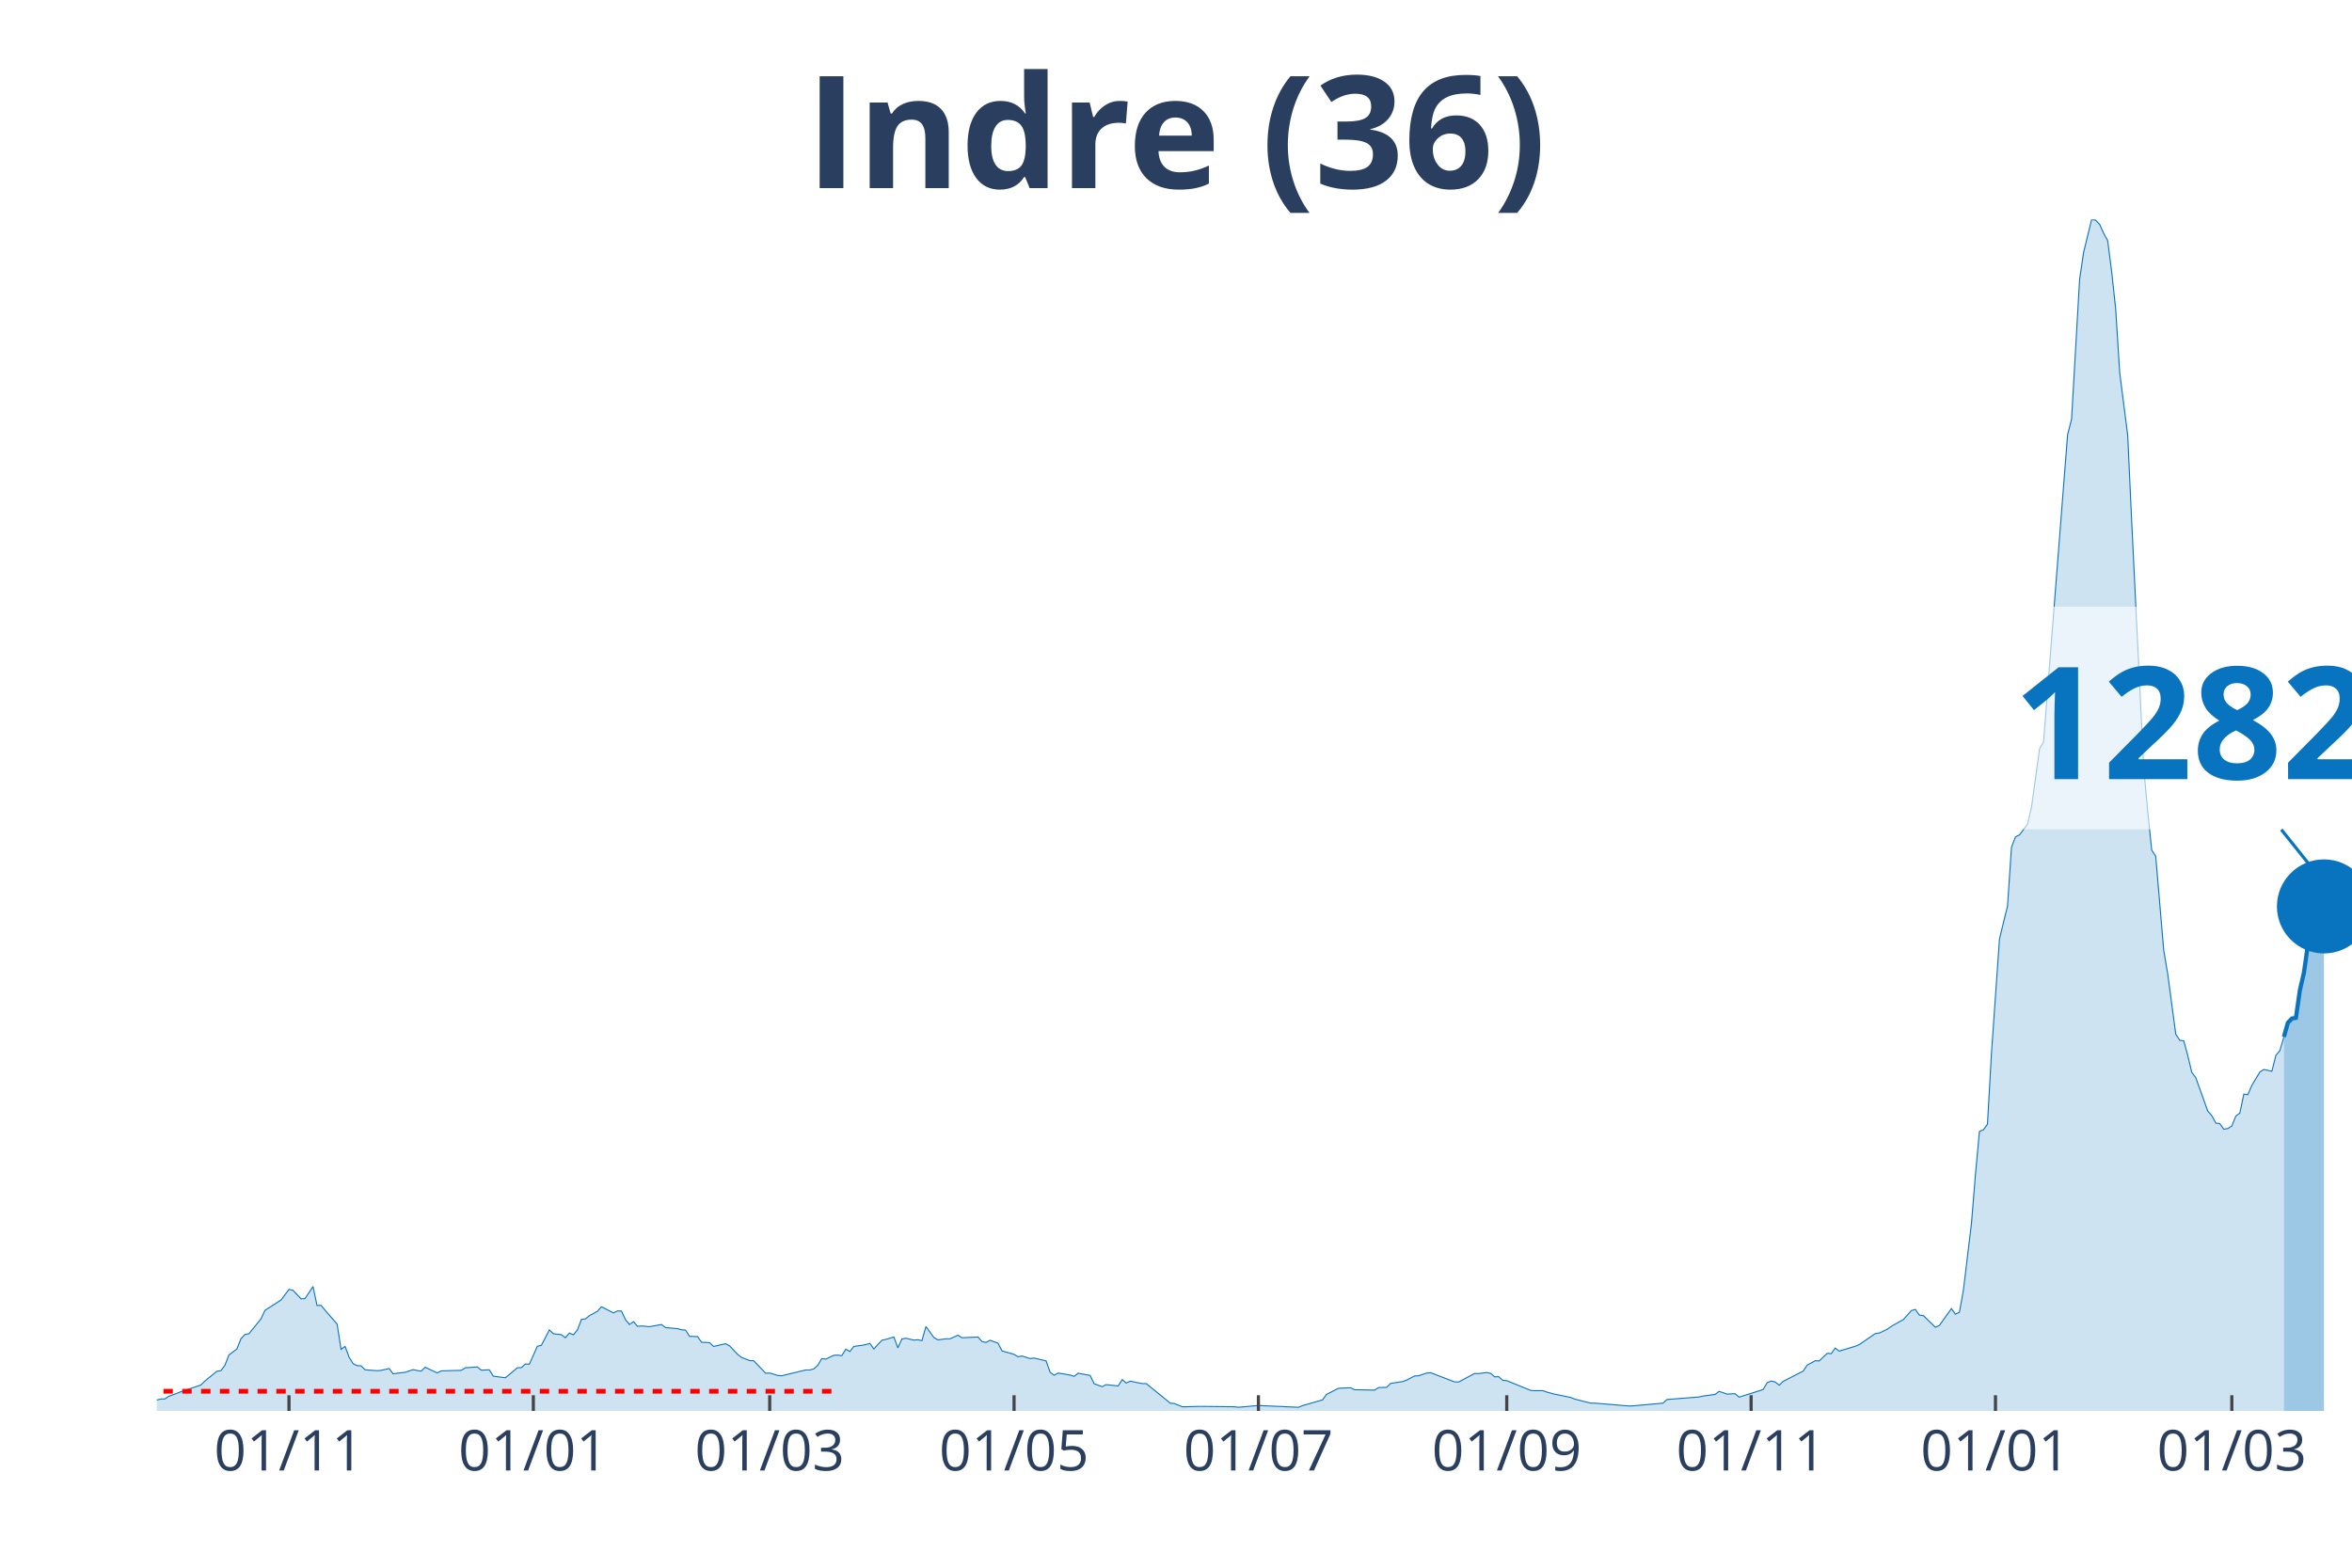
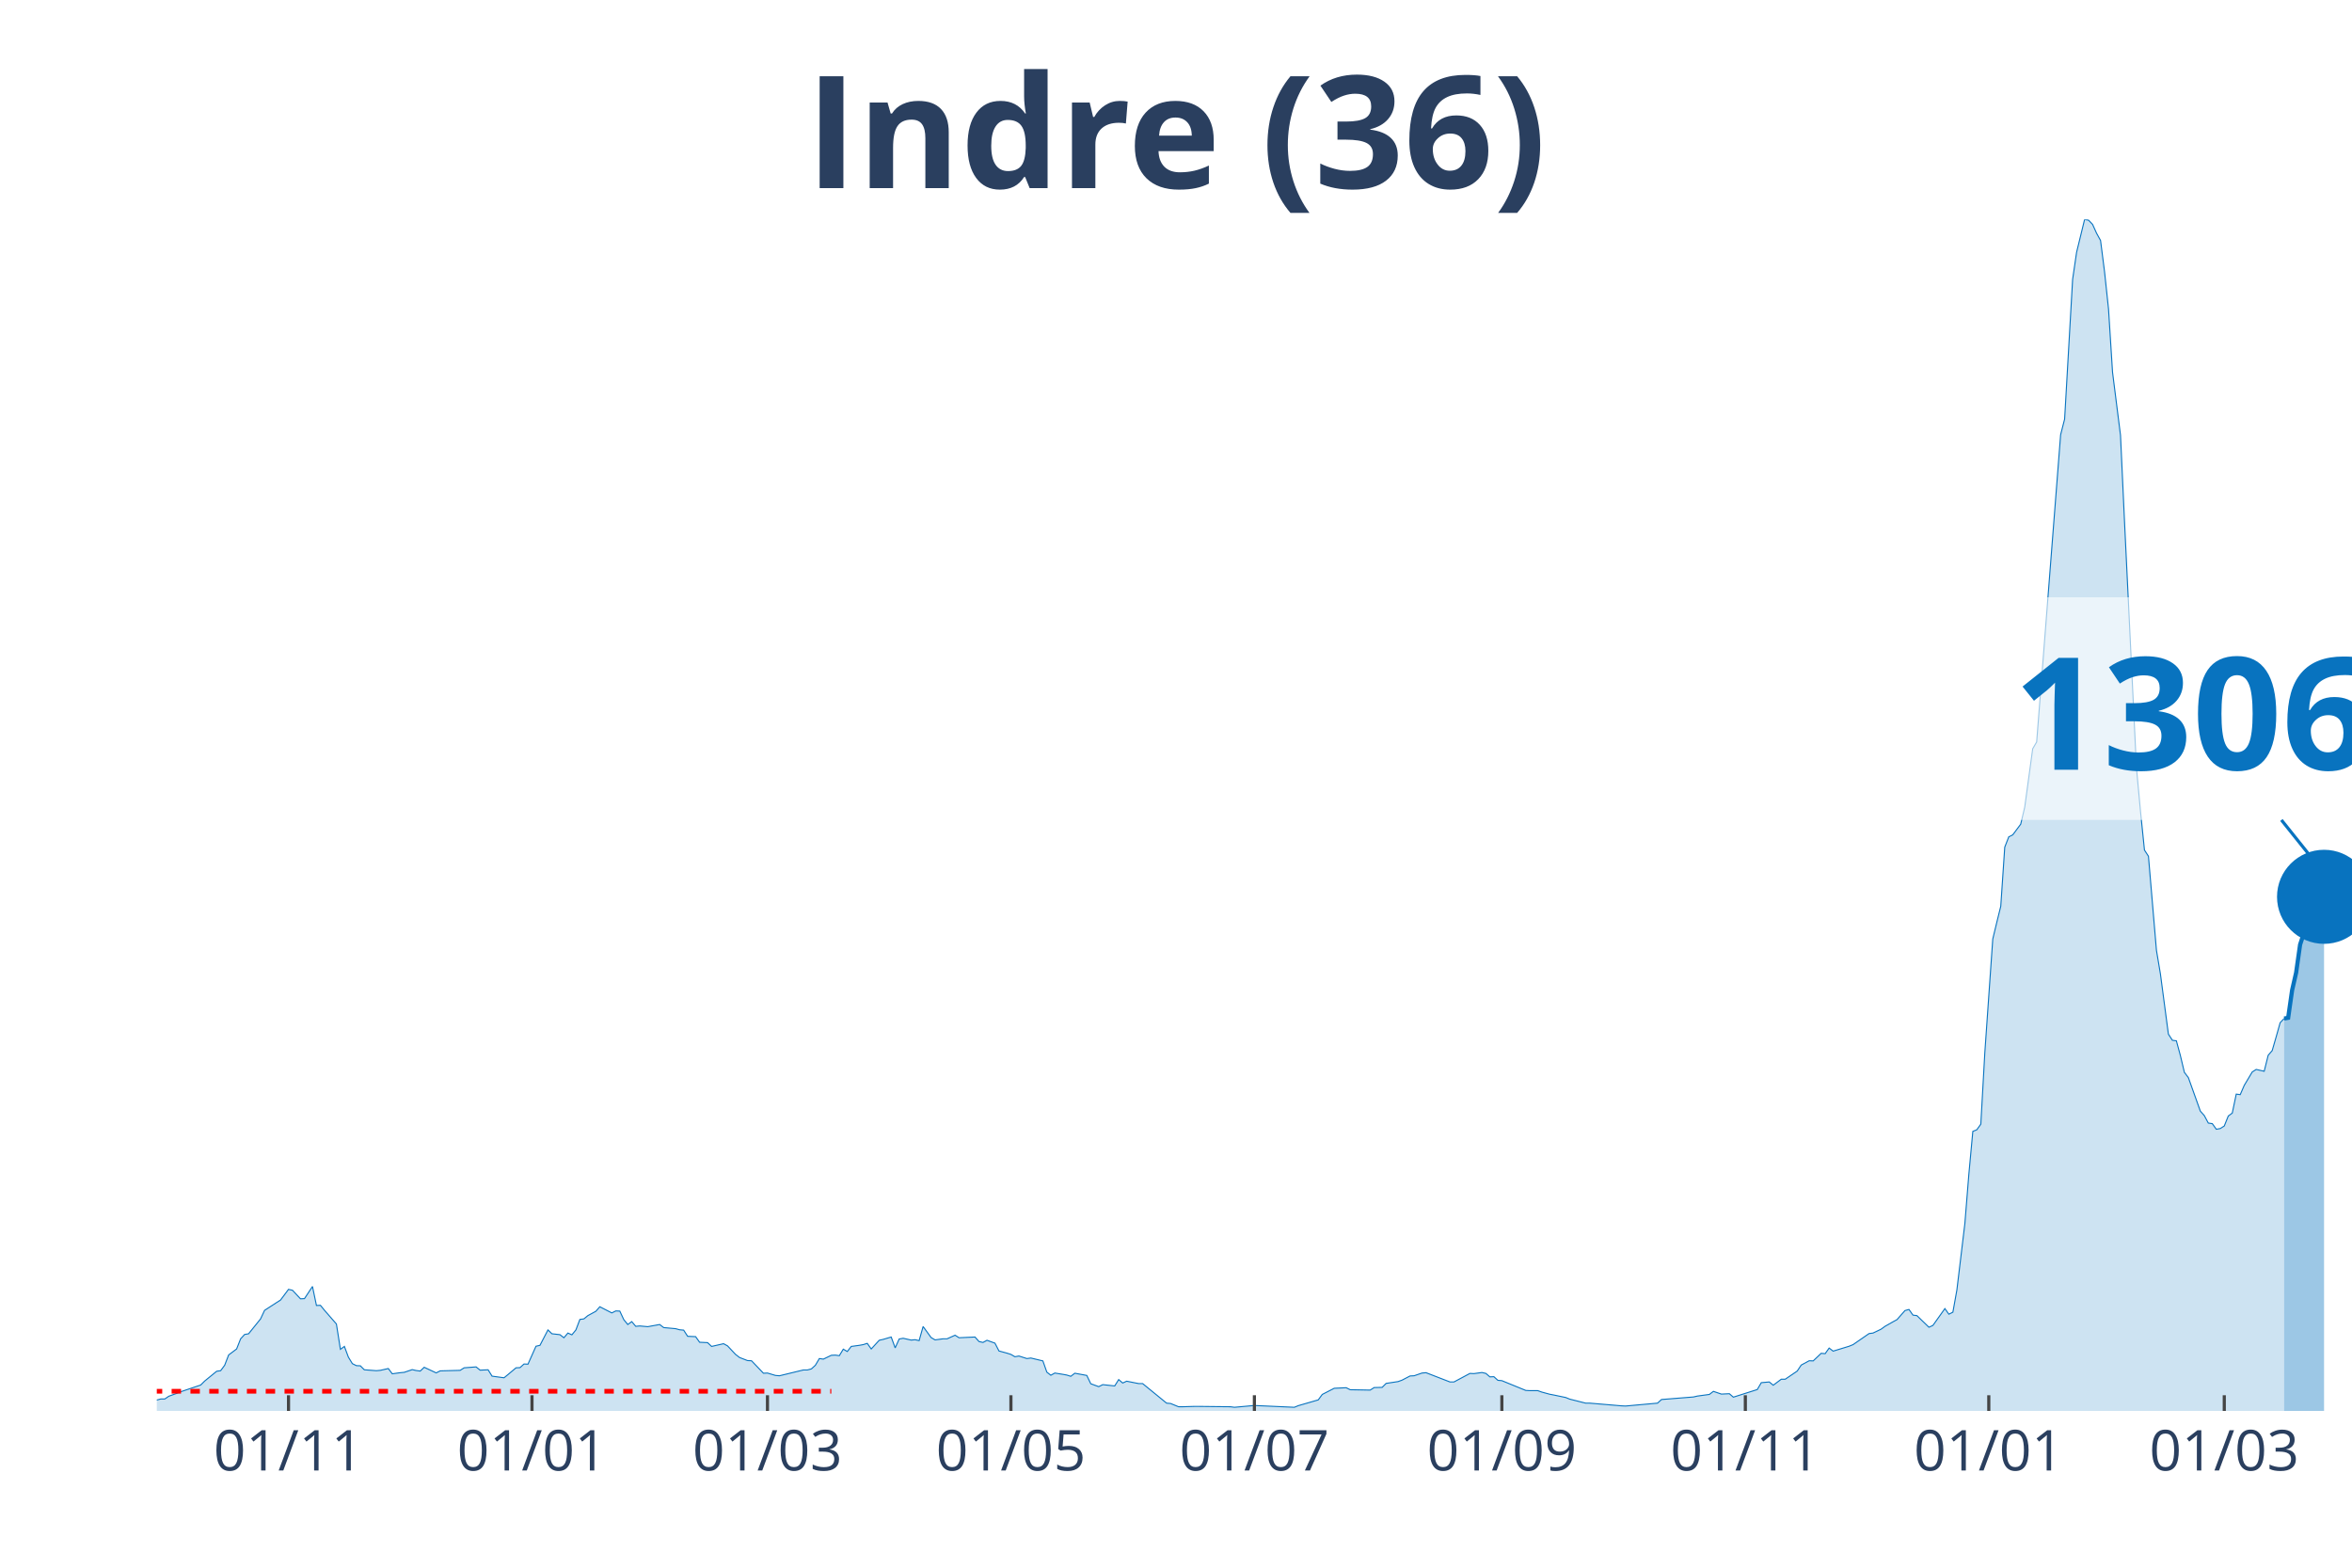
<svg xmlns="http://www.w3.org/2000/svg" class="main-svg" width="1125" height="750" style="" viewBox="0 0 750 500">
  <rect x="0" y="0" width="750" height="500" style="fill: rgb(0, 0, 0); fill-opacity: 0;" />
-   <defs id="defs-cb6a4c">
+   <defs id="defs-6fdfa1">
    <g class="clips">
-       <clipPath id="clipcb6a4cxyplot" class="plotclip">
+       <clipPath id="clip6fdfa1xyplot" class="plotclip">
        <rect width="700" height="380" />
      </clipPath>
-       <clipPath class="axesclip" id="clipcb6a4cx">
+       <clipPath class="axesclip" id="clip6fdfa1x">
        <rect x="50" y="0" width="700" height="500" />
      </clipPath>
-       <clipPath class="axesclip" id="clipcb6a4cy">
+       <clipPath class="axesclip" id="clip6fdfa1y">
        <rect x="0" y="70" width="750" height="380" />
      </clipPath>
-       <clipPath class="axesclip" id="clipcb6a4cxy">
+       <clipPath class="axesclip" id="clip6fdfa1xy">
        <rect x="50" y="70" width="700" height="380" />
      </clipPath>
    </g>
    <g class="gradients" />
  </defs>
  <g class="bglayer">
    <rect class="bg" x="50" y="70" width="700" height="380" style="fill: rgb(0, 0, 0); fill-opacity: 0; stroke-width: 0;" />
  </g>
  <g class="layer-below">
    <g class="imagelayer" />
    <g class="shapelayer" />
  </g>
  <g class="cartesianlayer">
    <g class="subplot xy">
      <g class="layer-subplot">
        <g class="shapelayer" />
        <g class="imagelayer" />
      </g>
      <g class="gridlayer">
        <g class="x">
-           <path class="xgrid crisp" transform="translate(92.15,0)" d="M0,70v380" style="stroke: rgb(255, 255, 255); stroke-opacity: 1; stroke-width: 1px;" />
-           <path class="xgrid crisp" transform="translate(170.07,0)" d="M0,70v380" style="stroke: rgb(255, 255, 255); stroke-opacity: 1; stroke-width: 1px;" />
-           <path class="xgrid crisp" transform="translate(245.44,0)" d="M0,70v380" style="stroke: rgb(255, 255, 255); stroke-opacity: 1; stroke-width: 1px;" />
-           <path class="xgrid crisp" transform="translate(323.36,0)" d="M0,70v380" style="stroke: rgb(255, 255, 255); stroke-opacity: 1; stroke-width: 1px;" />
-           <path class="xgrid crisp" transform="translate(401.28,0)" d="M0,70v380" style="stroke: rgb(255, 255, 255); stroke-opacity: 1; stroke-width: 1px;" />
-           <path class="xgrid crisp" transform="translate(480.47,0)" d="M0,70v380" style="stroke: rgb(255, 255, 255); stroke-opacity: 1; stroke-width: 1px;" />
-           <path class="xgrid crisp" transform="translate(558.39,0)" d="M0,70v380" style="stroke: rgb(255, 255, 255); stroke-opacity: 1; stroke-width: 1px;" />
-           <path class="xgrid crisp" transform="translate(636.31,0)" d="M0,70v380" style="stroke: rgb(255, 255, 255); stroke-opacity: 1; stroke-width: 1px;" />
-           <path class="xgrid crisp" transform="translate(711.68,0)" d="M0,70v380" style="stroke: rgb(255, 255, 255); stroke-opacity: 1; stroke-width: 1px;" />
+           <path class="xgrid crisp" transform="translate(92,0)" d="M0,70v380" style="stroke: rgb(255, 255, 255); stroke-opacity: 1; stroke-width: 1px;" />
+           <path class="xgrid crisp" transform="translate(169.64,0)" d="M0,70v380" style="stroke: rgb(255, 255, 255); stroke-opacity: 1; stroke-width: 1px;" />
+           <path class="xgrid crisp" transform="translate(244.73,0)" d="M0,70v380" style="stroke: rgb(255, 255, 255); stroke-opacity: 1; stroke-width: 1px;" />
+           <path class="xgrid crisp" transform="translate(322.36,0)" d="M0,70v380" style="stroke: rgb(255, 255, 255); stroke-opacity: 1; stroke-width: 1px;" />
+           <path class="xgrid crisp" transform="translate(400,0)" d="M0,70v380" style="stroke: rgb(255, 255, 255); stroke-opacity: 1; stroke-width: 1px;" />
+           <path class="xgrid crisp" transform="translate(478.91,0)" d="M0,70v380" style="stroke: rgb(255, 255, 255); stroke-opacity: 1; stroke-width: 1px;" />
+           <path class="xgrid crisp" transform="translate(556.55,0)" d="M0,70v380" style="stroke: rgb(255, 255, 255); stroke-opacity: 1; stroke-width: 1px;" />
+           <path class="xgrid crisp" transform="translate(634.18,0)" d="M0,70v380" style="stroke: rgb(255, 255, 255); stroke-opacity: 1; stroke-width: 1px;" />
+           <path class="xgrid crisp" transform="translate(709.27,0)" d="M0,70v380" style="stroke: rgb(255, 255, 255); stroke-opacity: 1; stroke-width: 1px;" />
        </g>
        <g class="y" />
      </g>
      <g class="zerolinelayer" />
      <path class="xlines-below" />
      <path class="ylines-below" />
      <g class="overlines-below" />
      <g class="xaxislayer-below" />
      <g class="yaxislayer-below" />
      <g class="overaxes-below" />
-       <g class="plot" transform="translate(50, 70)" clip-path="url('#clipcb6a4cxyplot')">
+       <g class="plot" transform="translate(50, 70)" clip-path="url('#clip6fdfa1xyplot')">
        <g class="scatterlayer mlayer">
-           <g class="trace scatter trace6b07d9" style="stroke-miterlimit: 2;">
+           <g class="trace scatter trace665c73" style="stroke-miterlimit: 2;">
            <g class="fills">
              <g>
-                 <path class="js-fill" d="M678.28,380L-173.72,380L-173.72,379.36L-126.46,379.77L-125.18,379.71L-86.86,379.94L-85.58,379.77L-52.37,379.42L-51.09,379.42L-42.15,376.71L-40.88,376.82L-33.21,377.92L-31.93,378.09L-22.99,377.34L-21.72,376.53L-14.05,374.68L-12.77,375.67L-3.83,376.65L-2.55,376.53L0,376.53L1.28,376.19L2.55,376.19L3.83,375.32L6.39,374.4L7.66,373.88L14.05,371.74L15.33,370.47L19.16,367.35L20.44,367.17L21.72,365.44L22.99,362.15L25.55,360.24L26.82,357L28.1,355.62L29.38,355.39L33.21,350.65L34.49,347.93L38.32,345.45L39.6,344.64L42.15,341.23L43.43,341.52L45.99,344.24L47.26,344.18L49.82,340.31L51.09,346.37L52.37,346.32L53.65,347.88L57.48,352.27L58.76,360.36L60.04,359.43L61.31,362.84L62.59,364.92L63.87,365.56L65.15,365.61L66.42,366.88L70.26,367.17L71.53,367.06L74.09,366.48L75.36,368.16L77.92,367.81L79.2,367.69L81.75,366.83L83.03,367.12L84.31,367.29L85.58,366.08L89.42,367.87L90.69,367.23L97.08,367.06L98.36,366.25L102.19,365.96L103.47,367L106.02,366.88L107.3,368.91L111.13,369.43L112.41,368.39L114.96,366.25L116.24,366.19L117.52,365.04L118.8,365.09L121.35,359.37L122.63,359.08L125.18,354.17L126.46,355.39L129.01,355.68L130.29,356.66L131.57,355.16L132.85,355.73L134.12,354.17L135.4,350.82L136.68,350.65L137.96,349.61L140.51,348.22L141.79,346.78L145.62,348.74L146.9,348.11L148.18,348.16L149.45,350.88L150.73,352.44L152.01,351.52L153.28,353.02L154.56,352.9L157.12,353.13L158.39,352.9L160.95,352.44L162.23,353.42L166.06,353.77L167.34,354.12L168.61,354.23L169.89,356.2L172.45,356.31L173.72,358.1L176.28,358.22L177.55,359.43L181.39,358.56L182.66,359.26L185.22,361.97L186.5,362.96L189.05,363.94L190.33,364L194.16,367.98L195.44,367.92L197.99,368.68L199.27,368.79L206.93,366.94L208.21,366.94L209.49,366.6L210.77,365.44L212.04,363.3L213.32,363.48L215.88,362.26L217.15,362.2L218.43,362.38L219.71,360.3L220.99,361.05L222.26,359.43L224.82,359.08L226.09,358.85L227.37,358.45L228.65,360.24L231.2,357.47L232.48,357.18L235.04,356.43L236.31,359.89L237.59,357.06L238.87,356.83L241.42,357.41L242.7,357.29L243.98,357.58L245.26,353.08L247.81,356.6L249.09,357.35L251.64,357L252.92,357L255.47,355.85L256.75,356.66L261.86,356.43L263.14,357.87L264.42,358.16L265.69,357.47L268.25,358.39L269.53,360.88L272.08,361.57L273.36,361.97L274.64,362.72L275.91,362.49L278.47,363.3L279.74,363.13L283.58,364.05L284.85,367.64L286.13,368.62L287.41,367.92L289.96,368.33L291.24,368.56L292.52,368.96L293.8,367.98L297.63,368.68L298.91,371.33L301.46,372.26L302.74,371.62L306.57,372.03L307.85,370L309.12,371.1L310.4,370.52L314.23,371.28L315.51,371.28L323.18,377.52L324.45,377.63L327.01,378.67L328.28,378.67L332.12,378.56L333.39,378.56L343.61,378.67L344.89,378.84L350,378.38L351.28,378.27L364.05,378.84L365.33,378.32L371.72,376.48L372.99,374.74L376.82,372.78L378.1,372.72L380.66,372.6L381.93,373.24L388.32,373.36L389.6,372.55L392.15,372.49L393.43,371.22L397.26,370.64L398.54,370.18L401.09,368.85L402.37,368.79L404.93,367.92L406.2,367.81L413.87,370.76L415.15,370.76L420.26,368.04L421.53,368.1L424.09,367.75L425.36,368.04L426.64,369.14L427.92,369.08L429.2,370.24L430.47,370.35L438.14,373.47L439.42,373.53L441.97,373.53L443.25,373.99L445.8,374.68L447.08,374.92L450.91,375.72L452.19,376.24L457.3,377.52L458.58,377.52L468.8,378.38L470.07,378.44L480.29,377.52L481.57,376.36L491.79,375.55L493.07,375.26L496.9,374.74L498.18,373.76L500.73,374.63L502.01,374.57L503.28,374.51L504.56,375.61L512.23,373.18L513.5,370.99L514.78,370.47L516.06,370.76L517.34,371.8L518.61,370.58L525,367.29L526.28,365.38L528.83,364L530.11,364.05L532.66,361.63L533.94,361.74L535.22,359.95L536.5,360.93L541.61,359.37L542.88,358.85L547.99,355.33L549.27,355.16L551.82,353.94L553.1,353.02L555.66,351.57L556.93,350.88L559.49,347.99L560.77,347.64L562.04,349.44L563.32,349.61L567.15,353.31L568.43,352.73L572.26,347.36L573.54,349.15L574.82,348.51L576.09,341.46L578.65,320.26L579.93,304.54L581.2,290.85L582.48,290.33L583.76,288.54L585.04,265.83L587.59,229.49L588.87,224.18L590.15,219.03L591.42,200.2L592.7,196.9L593.98,196.27L596.53,192.86L597.81,187.43L600.36,168.82L601.64,166.63L609.31,68.64L610.58,63.67L613.14,19.12L614.42,10.46L616.97,0L618.25,0.23L619.53,1.56L620.8,4.39L622.08,6.7L623.36,16.64L624.64,28.54L625.91,48.71L628.47,68.81L629.74,96.14L633.58,174.89L634.85,188.7L636.13,201.12L637.41,203.09L639.96,233.07L641.24,240.64L643.8,259.82L645.07,261.79L646.35,261.96L647.63,266.64L648.91,272.01L650.18,273.69L654.01,284.38L655.29,285.82L656.57,288.19L657.85,288.37L659.12,290.16L660.4,289.93L661.68,289.12L662.96,285.94L664.23,285.01L665.51,278.95L666.79,279.12L668.07,276.17L670.62,271.9L671.9,271.09L674.45,271.67L675.73,266.58L677.01,265.08L678.28,260.69" style="fill: rgb(8, 115, 191); fill-opacity: 0.2; stroke-width: 0;" />
+                 <path class="js-fill" d="M678.36,380L-173.09,380L-173.09,379.36L-126,379.77L-124.73,379.71L-86.55,379.94L-85.27,379.77L-52.18,379.42L-50.91,379.42L-42,376.71L-40.73,376.82L-33.09,377.92L-31.82,378.09L-22.91,377.34L-21.64,376.53L-14,374.68L-12.73,375.67L-3.82,376.65L-2.55,376.53L0,376.53L1.27,376.19L2.55,376.19L3.82,375.32L6.36,374.4L7.64,373.88L14,371.74L15.27,370.47L19.09,367.35L20.36,367.17L21.64,365.44L22.91,362.15L25.45,360.24L26.73,357L28,355.62L29.27,355.39L33.09,350.65L34.36,347.93L38.18,345.45L39.45,344.64L42,341.23L43.27,341.52L45.82,344.24L47.09,344.18L49.64,340.31L50.91,346.37L52.18,346.32L53.45,347.88L57.27,352.27L58.55,360.36L59.82,359.43L61.09,362.84L62.36,364.92L63.64,365.56L64.91,365.61L66.18,366.88L70,367.17L71.27,367.06L73.82,366.48L75.09,368.16L77.64,367.81L78.91,367.69L81.45,366.83L82.73,367.12L84,367.29L85.27,366.08L89.09,367.87L90.36,367.23L96.73,367.06L98,366.25L101.82,365.96L103.09,367L105.64,366.88L106.91,368.91L110.73,369.43L112,368.39L114.55,366.25L115.82,366.19L117.09,365.04L118.36,365.09L120.91,359.37L122.18,359.08L124.73,354.17L126,355.39L128.55,355.68L129.82,356.66L131.09,355.16L132.36,355.73L133.64,354.17L134.91,350.82L136.18,350.65L137.45,349.61L140,348.22L141.27,346.78L145.09,348.74L146.36,348.11L147.64,348.16L148.91,350.88L150.18,352.44L151.45,351.52L152.73,353.02L154,352.9L156.55,353.13L157.82,352.9L160.36,352.44L161.64,353.42L165.45,353.77L166.73,354.12L168,354.23L169.27,356.2L171.82,356.31L173.09,358.1L175.64,358.22L176.91,359.43L180.73,358.56L182,359.26L184.55,361.97L185.82,362.96L188.36,363.94L189.64,364L193.45,367.98L194.73,367.92L197.27,368.68L198.55,368.79L206.18,366.94L207.45,366.94L208.73,366.6L210,365.44L211.27,363.3L212.55,363.48L215.09,362.26L216.36,362.2L217.64,362.38L218.91,360.3L220.18,361.05L221.45,359.43L224,359.08L225.27,358.85L226.55,358.45L227.82,360.24L230.36,357.47L231.64,357.18L234.18,356.43L235.45,359.89L236.73,357.06L238,356.83L240.55,357.41L241.82,357.29L243.09,357.58L244.36,353.08L246.91,356.6L248.18,357.35L250.73,357L252,357L254.55,355.85L255.82,356.66L260.91,356.43L262.18,357.87L263.45,358.16L264.73,357.47L267.27,358.39L268.55,360.88L271.09,361.57L272.36,361.97L273.64,362.72L274.91,362.49L277.45,363.3L278.73,363.13L282.55,364.05L283.82,367.64L285.09,368.62L286.36,367.92L288.91,368.33L290.18,368.56L291.45,368.96L292.73,367.98L296.55,368.68L297.82,371.33L300.36,372.26L301.64,371.62L305.45,372.03L306.73,370L308,371.1L309.27,370.52L313.09,371.28L314.36,371.28L322,377.52L323.27,377.63L325.82,378.67L327.09,378.67L330.91,378.56L332.18,378.56L342.36,378.67L343.64,378.84L348.73,378.38L350,378.27L362.73,378.84L364,378.32L370.36,376.48L371.64,374.74L375.45,372.78L376.73,372.72L379.27,372.6L380.55,373.24L386.91,373.36L388.18,372.55L390.73,372.49L392,371.22L395.82,370.64L397.09,370.18L399.64,368.85L400.91,368.79L403.45,367.92L404.73,367.81L412.36,370.76L413.64,370.76L418.73,368.04L420,368.1L422.55,367.75L423.82,368.04L425.09,369.14L426.36,369.08L427.64,370.24L428.91,370.35L436.55,373.47L437.82,373.53L440.36,373.53L441.64,373.99L444.18,374.68L445.45,374.92L449.27,375.72L450.55,376.24L455.64,377.52L456.91,377.52L467.09,378.38L468.36,378.44L478.55,377.52L479.82,376.36L490,375.55L491.27,375.26L495.09,374.74L496.36,373.76L498.91,374.63L500.18,374.57L501.45,374.51L502.73,375.61L510.36,373.18L511.64,370.99L514.18,370.76L515.45,371.8L518,369.89L519.27,369.89L523.09,367.29L524.36,365.38L526.91,364L528.18,364.05L530.73,361.63L532,361.74L533.27,359.95L534.55,360.93L539.64,359.37L540.91,358.85L546,355.33L547.27,355.16L549.82,353.94L551.09,353.02L553.64,351.57L554.91,350.88L557.45,347.99L558.73,347.64L560,349.44L561.27,349.61L565.09,353.31L566.36,352.73L570.18,347.36L571.45,349.15L572.73,348.51L574,341.46L576.55,320.26L577.82,304.54L579.09,290.85L580.36,290.33L581.64,288.54L582.91,265.83L585.45,229.49L586.73,224.18L588,219.03L589.27,200.2L590.55,196.9L591.82,196.27L594.36,192.86L595.64,187.43L598.18,168.82L599.45,166.63L607.09,68.64L608.36,63.67L610.91,19.12L612.18,10.46L614.73,0L616,0.23L617.27,1.56L618.55,4.39L619.82,6.7L621.09,16.64L622.36,28.54L623.64,48.71L626.18,68.81L627.45,96.14L631.27,174.89L632.55,188.7L633.82,201.12L635.09,203.09L637.64,233.07L638.91,240.64L641.45,259.82L642.73,261.79L644,261.96L645.27,266.64L646.55,272.01L647.82,273.69L651.64,284.38L652.91,285.82L654.18,288.19L655.45,288.37L656.73,290.16L658,289.93L659.27,289.12L660.55,285.94L661.82,285.01L663.09,278.95L664.36,279.12L665.64,276.17L668.18,271.9L669.45,271.09L672,271.67L673.27,266.58L674.55,265.08L675.82,260.69L677.09,256.18L678.36,254.85" style="fill: rgb(8, 115, 191); fill-opacity: 0.2; stroke-width: 0;" />
              </g>
            </g>
            <g class="errorbars" />
            <g class="lines">
-               <path class="js-line" d="M-173.72,379.36L-126.46,379.77L-125.18,379.71L-86.86,379.94L-85.58,379.77L-52.37,379.42L-51.09,379.42L-42.15,376.71L-40.88,376.82L-33.21,377.92L-31.93,378.09L-22.99,377.34L-21.72,376.53L-14.05,374.68L-12.77,375.67L-3.83,376.65L-2.55,376.53L0,376.53L1.28,376.19L2.55,376.19L3.83,375.32L6.39,374.4L7.66,373.88L14.05,371.74L15.33,370.47L19.16,367.35L20.44,367.17L21.72,365.44L22.99,362.15L25.55,360.24L26.82,357L28.1,355.62L29.38,355.39L33.21,350.65L34.49,347.93L38.32,345.45L39.6,344.64L42.15,341.23L43.43,341.52L45.99,344.24L47.26,344.18L49.82,340.31L51.09,346.37L52.37,346.32L53.65,347.88L57.48,352.27L58.76,360.36L60.04,359.43L61.31,362.84L62.59,364.92L63.87,365.56L65.15,365.61L66.42,366.88L70.26,367.17L71.53,367.06L74.09,366.48L75.36,368.16L77.92,367.81L79.2,367.69L81.75,366.83L83.03,367.12L84.31,367.29L85.58,366.08L89.42,367.87L90.69,367.23L97.08,367.06L98.36,366.25L102.19,365.96L103.47,367L106.02,366.88L107.3,368.91L111.13,369.43L112.41,368.39L114.96,366.25L116.24,366.19L117.52,365.04L118.8,365.09L121.35,359.37L122.63,359.08L125.18,354.17L126.46,355.39L129.01,355.68L130.29,356.66L131.57,355.16L132.85,355.73L134.12,354.17L135.4,350.82L136.68,350.65L137.96,349.61L140.51,348.22L141.79,346.78L145.62,348.74L146.9,348.11L148.18,348.16L149.45,350.88L150.73,352.44L152.01,351.52L153.28,353.02L154.56,352.9L157.12,353.13L158.39,352.9L160.95,352.44L162.23,353.42L166.06,353.77L167.34,354.12L168.61,354.23L169.89,356.2L172.45,356.31L173.72,358.1L176.28,358.22L177.55,359.43L181.39,358.56L182.66,359.26L185.22,361.97L186.5,362.96L189.05,363.94L190.33,364L194.16,367.98L195.44,367.92L197.99,368.68L199.27,368.79L206.93,366.94L208.21,366.94L209.49,366.6L210.77,365.44L212.04,363.3L213.32,363.48L215.88,362.26L217.15,362.2L218.43,362.38L219.71,360.3L220.99,361.05L222.26,359.43L224.82,359.08L226.09,358.85L227.37,358.45L228.65,360.24L231.2,357.47L232.48,357.18L235.04,356.43L236.31,359.89L237.59,357.06L238.87,356.83L241.42,357.41L242.7,357.29L243.98,357.58L245.26,353.08L247.81,356.6L249.09,357.35L251.64,357L252.92,357L255.47,355.85L256.75,356.66L261.86,356.43L263.14,357.87L264.42,358.16L265.69,357.47L268.25,358.39L269.53,360.88L272.08,361.57L273.36,361.97L274.64,362.72L275.91,362.49L278.47,363.3L279.74,363.13L283.58,364.05L284.85,367.64L286.13,368.62L287.41,367.92L289.96,368.33L291.24,368.56L292.52,368.96L293.8,367.98L297.63,368.68L298.91,371.33L301.46,372.26L302.74,371.62L306.57,372.03L307.85,370L309.12,371.1L310.4,370.52L314.23,371.28L315.51,371.28L323.18,377.52L324.45,377.63L327.01,378.67L328.28,378.67L332.12,378.56L333.39,378.56L343.61,378.67L344.89,378.84L350,378.38L351.28,378.27L364.05,378.84L365.33,378.32L371.72,376.48L372.99,374.74L376.82,372.78L378.1,372.72L380.66,372.6L381.93,373.24L388.32,373.36L389.6,372.55L392.15,372.49L393.43,371.22L397.26,370.64L398.54,370.18L401.09,368.85L402.37,368.79L404.93,367.92L406.2,367.81L413.87,370.76L415.15,370.76L420.26,368.04L421.53,368.1L424.09,367.75L425.36,368.04L426.64,369.14L427.92,369.08L429.2,370.24L430.47,370.35L438.14,373.47L439.42,373.53L441.97,373.53L443.25,373.99L445.8,374.68L447.08,374.92L450.91,375.72L452.19,376.24L457.3,377.52L458.58,377.52L468.8,378.38L470.07,378.44L480.29,377.52L481.57,376.36L491.79,375.55L493.07,375.26L496.9,374.74L498.18,373.76L500.73,374.63L502.01,374.57L503.28,374.51L504.56,375.61L512.23,373.18L513.5,370.99L514.78,370.47L516.06,370.76L517.34,371.8L518.61,370.58L525,367.29L526.28,365.38L528.83,364L530.11,364.05L532.66,361.63L533.94,361.74L535.22,359.95L536.5,360.93L541.61,359.37L542.88,358.85L547.99,355.33L549.27,355.16L551.82,353.94L553.1,353.02L555.66,351.57L556.93,350.88L559.49,347.99L560.77,347.64L562.04,349.44L563.32,349.61L567.15,353.31L568.43,352.73L572.26,347.36L573.54,349.15L574.82,348.51L576.09,341.46L578.65,320.26L579.93,304.54L581.2,290.85L582.48,290.33L583.76,288.54L585.04,265.83L587.59,229.49L588.87,224.18L590.15,219.03L591.42,200.2L592.7,196.9L593.98,196.27L596.53,192.86L597.81,187.43L600.36,168.82L601.64,166.63L609.31,68.64L610.58,63.67L613.14,19.12L614.42,10.46L616.97,0L618.25,0.23L619.53,1.56L620.8,4.39L622.08,6.7L623.36,16.64L624.64,28.54L625.91,48.71L628.47,68.81L629.74,96.14L633.58,174.89L634.85,188.7L636.13,201.12L637.41,203.09L639.96,233.07L641.24,240.64L643.8,259.82L645.07,261.79L646.35,261.96L647.63,266.64L648.91,272.01L650.18,273.69L654.01,284.38L655.29,285.82L656.57,288.19L657.85,288.37L659.12,290.16L660.4,289.93L661.68,289.12L662.96,285.94L664.23,285.01L665.51,278.95L666.79,279.12L668.07,276.17L670.62,271.9L671.9,271.09L674.45,271.67L675.73,266.58L677.01,265.08L678.28,260.69" style="vector-effect: non-scaling-stroke; fill: none; stroke: rgb(8, 115, 191); stroke-opacity: 1; stroke-width: 0.5px; opacity: 1;" />
+               <path class="js-line" d="M-173.09,379.36L-126,379.77L-124.73,379.71L-86.55,379.94L-85.27,379.77L-52.18,379.42L-50.91,379.42L-42,376.71L-40.73,376.82L-33.09,377.92L-31.82,378.09L-22.91,377.34L-21.64,376.53L-14,374.68L-12.73,375.67L-3.82,376.65L-2.55,376.53L0,376.53L1.27,376.19L2.55,376.19L3.82,375.32L6.36,374.4L7.64,373.88L14,371.74L15.27,370.47L19.09,367.35L20.36,367.17L21.64,365.44L22.91,362.15L25.45,360.24L26.73,357L28,355.62L29.27,355.39L33.09,350.65L34.36,347.93L38.18,345.45L39.45,344.64L42,341.23L43.27,341.52L45.82,344.24L47.09,344.18L49.64,340.31L50.91,346.37L52.18,346.32L53.45,347.88L57.27,352.27L58.55,360.36L59.82,359.43L61.09,362.84L62.36,364.92L63.64,365.56L64.91,365.61L66.18,366.88L70,367.17L71.27,367.06L73.82,366.48L75.09,368.16L77.64,367.81L78.91,367.69L81.45,366.83L82.73,367.12L84,367.29L85.27,366.08L89.09,367.87L90.36,367.23L96.73,367.06L98,366.25L101.82,365.96L103.09,367L105.64,366.88L106.91,368.91L110.73,369.43L112,368.39L114.55,366.25L115.82,366.19L117.09,365.04L118.36,365.09L120.91,359.37L122.18,359.08L124.73,354.17L126,355.39L128.55,355.68L129.82,356.66L131.09,355.16L132.36,355.73L133.64,354.17L134.91,350.82L136.18,350.65L137.45,349.61L140,348.22L141.27,346.78L145.09,348.74L146.36,348.11L147.64,348.16L148.91,350.88L150.18,352.44L151.45,351.52L152.73,353.02L154,352.9L156.55,353.13L157.82,352.9L160.36,352.44L161.64,353.42L165.45,353.77L166.73,354.12L168,354.23L169.27,356.2L171.82,356.31L173.09,358.1L175.64,358.22L176.91,359.43L180.73,358.56L182,359.26L184.55,361.97L185.82,362.96L188.36,363.94L189.64,364L193.45,367.98L194.73,367.92L197.27,368.68L198.55,368.79L206.18,366.94L207.45,366.94L208.73,366.6L210,365.44L211.27,363.3L212.55,363.48L215.09,362.26L216.36,362.2L217.64,362.38L218.91,360.3L220.18,361.05L221.45,359.43L224,359.08L225.27,358.85L226.55,358.45L227.82,360.24L230.36,357.47L231.64,357.18L234.18,356.43L235.45,359.89L236.73,357.06L238,356.83L240.55,357.41L241.82,357.29L243.09,357.58L244.36,353.08L246.91,356.6L248.18,357.35L250.73,357L252,357L254.55,355.85L255.82,356.66L260.91,356.43L262.18,357.87L263.45,358.16L264.73,357.47L267.27,358.39L268.55,360.88L271.09,361.57L272.36,361.97L273.64,362.72L274.91,362.49L277.45,363.3L278.73,363.13L282.55,364.05L283.82,367.64L285.09,368.62L286.36,367.92L288.91,368.33L290.18,368.56L291.45,368.96L292.73,367.98L296.55,368.68L297.82,371.33L300.36,372.26L301.64,371.62L305.45,372.03L306.73,370L308,371.1L309.27,370.52L313.09,371.28L314.36,371.28L322,377.52L323.27,377.63L325.82,378.67L327.09,378.67L330.91,378.56L332.18,378.56L342.36,378.67L343.64,378.84L348.73,378.38L350,378.27L362.73,378.84L364,378.32L370.36,376.48L371.64,374.74L375.45,372.78L376.73,372.72L379.27,372.6L380.55,373.24L386.91,373.36L388.18,372.55L390.73,372.49L392,371.22L395.82,370.64L397.09,370.18L399.64,368.85L400.91,368.79L403.45,367.92L404.73,367.81L412.36,370.76L413.64,370.76L418.73,368.04L420,368.1L422.55,367.75L423.82,368.04L425.09,369.14L426.36,369.08L427.64,370.24L428.91,370.35L436.55,373.47L437.82,373.53L440.36,373.53L441.64,373.99L444.18,374.68L445.45,374.92L449.27,375.72L450.55,376.24L455.64,377.52L456.91,377.52L467.09,378.38L468.36,378.44L478.55,377.52L479.82,376.36L490,375.55L491.27,375.26L495.09,374.74L496.36,373.76L498.91,374.63L500.18,374.57L501.45,374.51L502.73,375.61L510.36,373.18L511.64,370.99L514.18,370.76L515.45,371.8L518,369.89L519.27,369.89L523.09,367.29L524.36,365.38L526.91,364L528.18,364.05L530.73,361.63L532,361.74L533.27,359.95L534.55,360.93L539.64,359.37L540.91,358.85L546,355.33L547.27,355.16L549.82,353.94L551.09,353.02L553.64,351.57L554.91,350.88L557.45,347.99L558.73,347.64L560,349.44L561.27,349.61L565.09,353.31L566.36,352.73L570.18,347.36L571.45,349.15L572.73,348.51L574,341.46L576.55,320.26L577.82,304.54L579.09,290.85L580.36,290.33L581.64,288.54L582.91,265.83L585.45,229.49L586.73,224.18L588,219.03L589.27,200.2L590.55,196.9L591.82,196.27L594.36,192.86L595.64,187.43L598.18,168.82L599.45,166.63L607.09,68.64L608.36,63.67L610.91,19.12L612.18,10.46L614.73,0L616,0.23L617.27,1.56L618.55,4.39L619.82,6.7L621.09,16.64L622.36,28.54L623.64,48.71L626.18,68.81L627.45,96.14L631.27,174.89L632.55,188.7L633.82,201.12L635.09,203.09L637.64,233.07L638.91,240.64L641.45,259.82L642.73,261.79L644,261.96L645.27,266.64L646.55,272.01L647.82,273.69L651.64,284.38L652.91,285.82L654.18,288.19L655.45,288.37L656.73,290.16L658,289.93L659.27,289.12L660.55,285.94L661.82,285.01L663.09,278.95L664.36,279.12L665.64,276.17L668.18,271.9L669.45,271.09L672,271.67L673.27,266.58L674.55,265.08L675.82,260.69L677.09,256.18L678.36,254.85" style="vector-effect: non-scaling-stroke; fill: none; stroke: rgb(8, 115, 191); stroke-opacity: 1; stroke-width: 0.5px; opacity: 1;" />
            </g>
            <g class="points" />
            <g class="text" />
          </g>
-           <g class="trace scatter trace5a47b6" style="stroke-miterlimit: 2;">
+           <g class="trace scatter trace22b289" style="stroke-miterlimit: 2;">
            <g class="fills">
              <g>
-                 <path class="js-fill" d="M691.06,380L678.28,380L678.28,260.69L679.56,256.18L680.84,254.85L682.12,254.62L683.39,245.78L684.67,240.24L685.95,231.28L689.78,219.78L691.06,219.09" style="fill: rgb(8, 115, 191); fill-opacity: 0.4; stroke-width: 0;" />
+                 <path class="js-fill" d="M691.09,380L678.36,380L678.36,254.85L679.64,254.62L680.91,245.78L682.18,240.24L683.45,231.28L687.27,219.73L688.55,219.03L689.82,220.25L691.09,216.03" style="fill: rgb(8, 115, 191); fill-opacity: 0.4; stroke-width: 0;" />
              </g>
            </g>
            <g class="errorbars" />
            <g class="lines">
-               <path class="js-line" d="M678.28,260.69L679.56,256.18L680.84,254.85L682.12,254.62L683.39,245.78L684.67,240.24L685.95,231.28L689.78,219.78L691.06,219.09" style="vector-effect: non-scaling-stroke; fill: none; stroke: rgb(8, 115, 191); stroke-opacity: 1; stroke-width: 2px; opacity: 1;" />
+               <path class="js-line" d="M678.36,254.85L679.64,254.62L680.91,245.78L682.18,240.24L683.45,231.28L687.27,219.73L688.55,219.03L689.82,220.25L691.09,216.03" style="vector-effect: non-scaling-stroke; fill: none; stroke: rgb(8, 115, 191); stroke-opacity: 1; stroke-width: 2px; opacity: 1;" />
            </g>
            <g class="points" />
            <g class="text" />
          </g>
-           <g class="trace scatter tracec32203" style="stroke-miterlimit: 2; opacity: 1;">
+           <g class="trace scatter tracee694bf" style="stroke-miterlimit: 2; opacity: 1;">
            <g class="fills" />
            <g class="errorbars" />
            <g class="lines" />
            <g class="points">
-               <path class="point" transform="translate(691.06,219.09)" d="M15,0A15,15 0 1,1 0,-15A15,15 0 0,1 15,0Z" style="opacity: 1; stroke-width: 0px; fill: rgb(8, 115, 191); fill-opacity: 1;" />
+               <path class="point" transform="translate(691.09,216.03)" d="M15,0A15,15 0 1,1 0,-15A15,15 0 0,1 15,0Z" style="opacity: 1; stroke-width: 0px; fill: rgb(8, 115, 191); fill-opacity: 1;" />
            </g>
            <g class="text" />
          </g>
        </g>
      </g>
      <g class="overplot" />
      <path class="xlines-above crisp" style="fill: none; stroke-width: 1px; stroke: rgb(0, 0, 0); stroke-opacity: 0;" d="" />
      <path class="ylines-above crisp" style="fill: none;" d="M0,0" />
      <g class="overlines-above" />
      <g class="xaxislayer-above">
-         <path class="xtick ticks crisp" d="M0,450v-5" transform="translate(92.15,0)" style="stroke: rgb(68, 68, 68); stroke-opacity: 1; stroke-width: 1px;" />
-         <path class="xtick ticks crisp" d="M0,450v-5" transform="translate(170.07,0)" style="stroke: rgb(68, 68, 68); stroke-opacity: 1; stroke-width: 1px;" />
-         <path class="xtick ticks crisp" d="M0,450v-5" transform="translate(245.44,0)" style="stroke: rgb(68, 68, 68); stroke-opacity: 1; stroke-width: 1px;" />
-         <path class="xtick ticks crisp" d="M0,450v-5" transform="translate(323.36,0)" style="stroke: rgb(68, 68, 68); stroke-opacity: 1; stroke-width: 1px;" />
-         <path class="xtick ticks crisp" d="M0,450v-5" transform="translate(401.28,0)" style="stroke: rgb(68, 68, 68); stroke-opacity: 1; stroke-width: 1px;" />
-         <path class="xtick ticks crisp" d="M0,450v-5" transform="translate(480.47,0)" style="stroke: rgb(68, 68, 68); stroke-opacity: 1; stroke-width: 1px;" />
-         <path class="xtick ticks crisp" d="M0,450v-5" transform="translate(558.39,0)" style="stroke: rgb(68, 68, 68); stroke-opacity: 1; stroke-width: 1px;" />
-         <path class="xtick ticks crisp" d="M0,450v-5" transform="translate(636.31,0)" style="stroke: rgb(68, 68, 68); stroke-opacity: 1; stroke-width: 1px;" />
-         <path class="xtick ticks crisp" d="M0,450v-5" transform="translate(711.68,0)" style="stroke: rgb(68, 68, 68); stroke-opacity: 1; stroke-width: 1px;" />
+         <path class="xtick ticks crisp" d="M0,450v-5" transform="translate(92,0)" style="stroke: rgb(68, 68, 68); stroke-opacity: 1; stroke-width: 1px;" />
+         <path class="xtick ticks crisp" d="M0,450v-5" transform="translate(169.64,0)" style="stroke: rgb(68, 68, 68); stroke-opacity: 1; stroke-width: 1px;" />
+         <path class="xtick ticks crisp" d="M0,450v-5" transform="translate(244.73,0)" style="stroke: rgb(68, 68, 68); stroke-opacity: 1; stroke-width: 1px;" />
+         <path class="xtick ticks crisp" d="M0,450v-5" transform="translate(322.36,0)" style="stroke: rgb(68, 68, 68); stroke-opacity: 1; stroke-width: 1px;" />
+         <path class="xtick ticks crisp" d="M0,450v-5" transform="translate(400,0)" style="stroke: rgb(68, 68, 68); stroke-opacity: 1; stroke-width: 1px;" />
+         <path class="xtick ticks crisp" d="M0,450v-5" transform="translate(478.91,0)" style="stroke: rgb(68, 68, 68); stroke-opacity: 1; stroke-width: 1px;" />
+         <path class="xtick ticks crisp" d="M0,450v-5" transform="translate(556.55,0)" style="stroke: rgb(68, 68, 68); stroke-opacity: 1; stroke-width: 1px;" />
+         <path class="xtick ticks crisp" d="M0,450v-5" transform="translate(634.18,0)" style="stroke: rgb(68, 68, 68); stroke-opacity: 1; stroke-width: 1px;" />
+         <path class="xtick ticks crisp" d="M0,450v-5" transform="translate(709.27,0)" style="stroke: rgb(68, 68, 68); stroke-opacity: 1; stroke-width: 1px;" />
        <g class="xtick">
-           <text text-anchor="middle" x="0" y="469" transform="translate(92.15,0)" style="font-family: 'Open Sans', verdana, arial, sans-serif; font-size: 18px; fill: rgb(42, 63, 95); fill-opacity: 1; white-space: pre;">01/11</text>
+           <text text-anchor="middle" x="0" y="469" transform="translate(92,0)" style="font-family: 'Open Sans', verdana, arial, sans-serif; font-size: 18px; fill: rgb(42, 63, 95); fill-opacity: 1; white-space: pre;">01/11</text>
        </g>
        <g class="xtick">
-           <text text-anchor="middle" x="0" y="469" transform="translate(170.07,0)" style="font-family: 'Open Sans', verdana, arial, sans-serif; font-size: 18px; fill: rgb(42, 63, 95); fill-opacity: 1; white-space: pre;">01/01</text>
+           <text text-anchor="middle" x="0" y="469" transform="translate(169.64,0)" style="font-family: 'Open Sans', verdana, arial, sans-serif; font-size: 18px; fill: rgb(42, 63, 95); fill-opacity: 1; white-space: pre;">01/01</text>
        </g>
        <g class="xtick">
-           <text text-anchor="middle" x="0" y="469" transform="translate(245.44,0)" style="font-family: 'Open Sans', verdana, arial, sans-serif; font-size: 18px; fill: rgb(42, 63, 95); fill-opacity: 1; white-space: pre;">01/03</text>
+           <text text-anchor="middle" x="0" y="469" transform="translate(244.73,0)" style="font-family: 'Open Sans', verdana, arial, sans-serif; font-size: 18px; fill: rgb(42, 63, 95); fill-opacity: 1; white-space: pre;">01/03</text>
        </g>
        <g class="xtick">
-           <text text-anchor="middle" x="0" y="469" transform="translate(323.36,0)" style="font-family: 'Open Sans', verdana, arial, sans-serif; font-size: 18px; fill: rgb(42, 63, 95); fill-opacity: 1; white-space: pre;">01/05</text>
+           <text text-anchor="middle" x="0" y="469" transform="translate(322.36,0)" style="font-family: 'Open Sans', verdana, arial, sans-serif; font-size: 18px; fill: rgb(42, 63, 95); fill-opacity: 1; white-space: pre;">01/05</text>
        </g>
        <g class="xtick">
-           <text text-anchor="middle" x="0" y="469" transform="translate(401.28,0)" style="font-family: 'Open Sans', verdana, arial, sans-serif; font-size: 18px; fill: rgb(42, 63, 95); fill-opacity: 1; white-space: pre;">01/07</text>
+           <text text-anchor="middle" x="0" y="469" transform="translate(400,0)" style="font-family: 'Open Sans', verdana, arial, sans-serif; font-size: 18px; fill: rgb(42, 63, 95); fill-opacity: 1; white-space: pre;">01/07</text>
        </g>
        <g class="xtick">
-           <text text-anchor="middle" x="0" y="469" transform="translate(480.47,0)" style="font-family: 'Open Sans', verdana, arial, sans-serif; font-size: 18px; fill: rgb(42, 63, 95); fill-opacity: 1; white-space: pre;">01/09</text>
+           <text text-anchor="middle" x="0" y="469" transform="translate(478.91,0)" style="font-family: 'Open Sans', verdana, arial, sans-serif; font-size: 18px; fill: rgb(42, 63, 95); fill-opacity: 1; white-space: pre;">01/09</text>
        </g>
        <g class="xtick">
-           <text text-anchor="middle" x="0" y="469" transform="translate(558.39,0)" style="font-family: 'Open Sans', verdana, arial, sans-serif; font-size: 18px; fill: rgb(42, 63, 95); fill-opacity: 1; white-space: pre;">01/11</text>
+           <text text-anchor="middle" x="0" y="469" transform="translate(556.55,0)" style="font-family: 'Open Sans', verdana, arial, sans-serif; font-size: 18px; fill: rgb(42, 63, 95); fill-opacity: 1; white-space: pre;">01/11</text>
        </g>
        <g class="xtick">
-           <text text-anchor="middle" x="0" y="469" transform="translate(636.31,0)" style="font-family: 'Open Sans', verdana, arial, sans-serif; font-size: 18px; fill: rgb(42, 63, 95); fill-opacity: 1; white-space: pre;">01/01</text>
+           <text text-anchor="middle" x="0" y="469" transform="translate(634.18,0)" style="font-family: 'Open Sans', verdana, arial, sans-serif; font-size: 18px; fill: rgb(42, 63, 95); fill-opacity: 1; white-space: pre;">01/01</text>
        </g>
        <g class="xtick">
-           <text text-anchor="middle" x="0" y="469" transform="translate(711.68,0)" style="font-family: 'Open Sans', verdana, arial, sans-serif; font-size: 18px; fill: rgb(42, 63, 95); fill-opacity: 1; white-space: pre;">01/03</text>
+           <text text-anchor="middle" x="0" y="469" transform="translate(709.27,0)" style="font-family: 'Open Sans', verdana, arial, sans-serif; font-size: 18px; fill: rgb(42, 63, 95); fill-opacity: 1; white-space: pre;">01/03</text>
        </g>
      </g>
      <g class="yaxislayer-above" />
      <g class="overaxes-above" />
    </g>
  </g>
  <g class="polarlayer" />
  <g class="ternarylayer" />
  <g class="geolayer" />
  <g class="funnelarealayer" />
  <g class="pielayer" />
  <g class="treemaplayer" />
  <g class="sunburstlayer" />
  <g class="glimages" />
-   <defs id="topdefs-cb6a4c">
+   <defs id="topdefs-6fdfa1">
    <g class="clips" />
  </defs>
  <g class="layer-above">
    <g class="imagelayer" />
    <g class="shapelayer">
-       <path data-index="0" fill-rule="evenodd" d="M-667.88,443.73L265.88,443.73" clip-path="url('#clipcb6a4cxy')" style="opacity: 1; stroke: rgb(255, 0, 0); stroke-opacity: 1; fill: rgb(0, 0, 0); fill-opacity: 0; stroke-dasharray: 3px, 3px; stroke-width: 1.5px;" />
+       <path data-index="0" fill-rule="evenodd" d="M-665.27,443.73L265.09,443.73" clip-path="url('#clip6fdfa1xy')" style="opacity: 1; stroke: rgb(255, 0, 0); stroke-opacity: 1; fill: rgb(0, 0, 0); fill-opacity: 0; stroke-dasharray: 3px, 3px; stroke-width: 1.5px;" />
    </g>
  </g>
  <g class="infolayer">
    <g class="g-gtitle">
      <text class="gtitle" x="375" y="25" text-anchor="middle" dy="0.7em" style="font-family: 'Open Sans', verdana, arial, sans-serif; font-size: 50px; fill: rgb(42, 63, 95); opacity: 1; font-weight: normal; white-space: pre;">
        <tspan style="font-weight:bold">Indre (36)</tspan>
      </text>
    </g>
    <g class="g-xtitle" />
    <g class="annotation" data-index="0" style="opacity: 1;">
-       <g class="annotation-text-g" transform="rotate(0,699.06,229.09)">
-         <g class="cursor-pointer" transform="translate(627, 193)">
+       <g class="annotation-text-g" transform="rotate(0,699.09,226.03)">
+         <g class="cursor-pointer" transform="translate(627, 190)">
          <rect class="bg" x="0.5" y="0.5" width="143" height="71" style="stroke-width: 1px; stroke: rgb(0, 0, 0); stroke-opacity: 0; fill: rgb(255, 255, 255); fill-opacity: 0.6;" />
          <text class="annotation-text" text-anchor="middle" x="72.078" y="55.5" style="font-family: 'Open Sans', verdana, arial, sans-serif; font-size: 50px; fill: rgb(8, 115, 191); fill-opacity: 1; white-space: pre;">
-             <tspan style="font-weight:bold">1282 </tspan>
+             <tspan style="font-weight:bold">1306 </tspan>
          </text>
        </g>
      </g>
      <g class="annotation-arrow-g" style="opacity: 1;">
-         <path d="M727.46,264.59L739.06,279.09" style="stroke-width: 1px; stroke: rgb(8, 115, 191); stroke-opacity: 1; stroke-dasharray: 0px, 0px, 18.569px, 18.569px;" />
+         <path d="M727.49,261.53L739.09,276.03" style="stroke-width: 1px; stroke: rgb(8, 115, 191); stroke-opacity: 1; stroke-dasharray: 0px, 0px, 18.569px, 18.569px;" />
      </g>
    </g>
  </g>
</svg>
